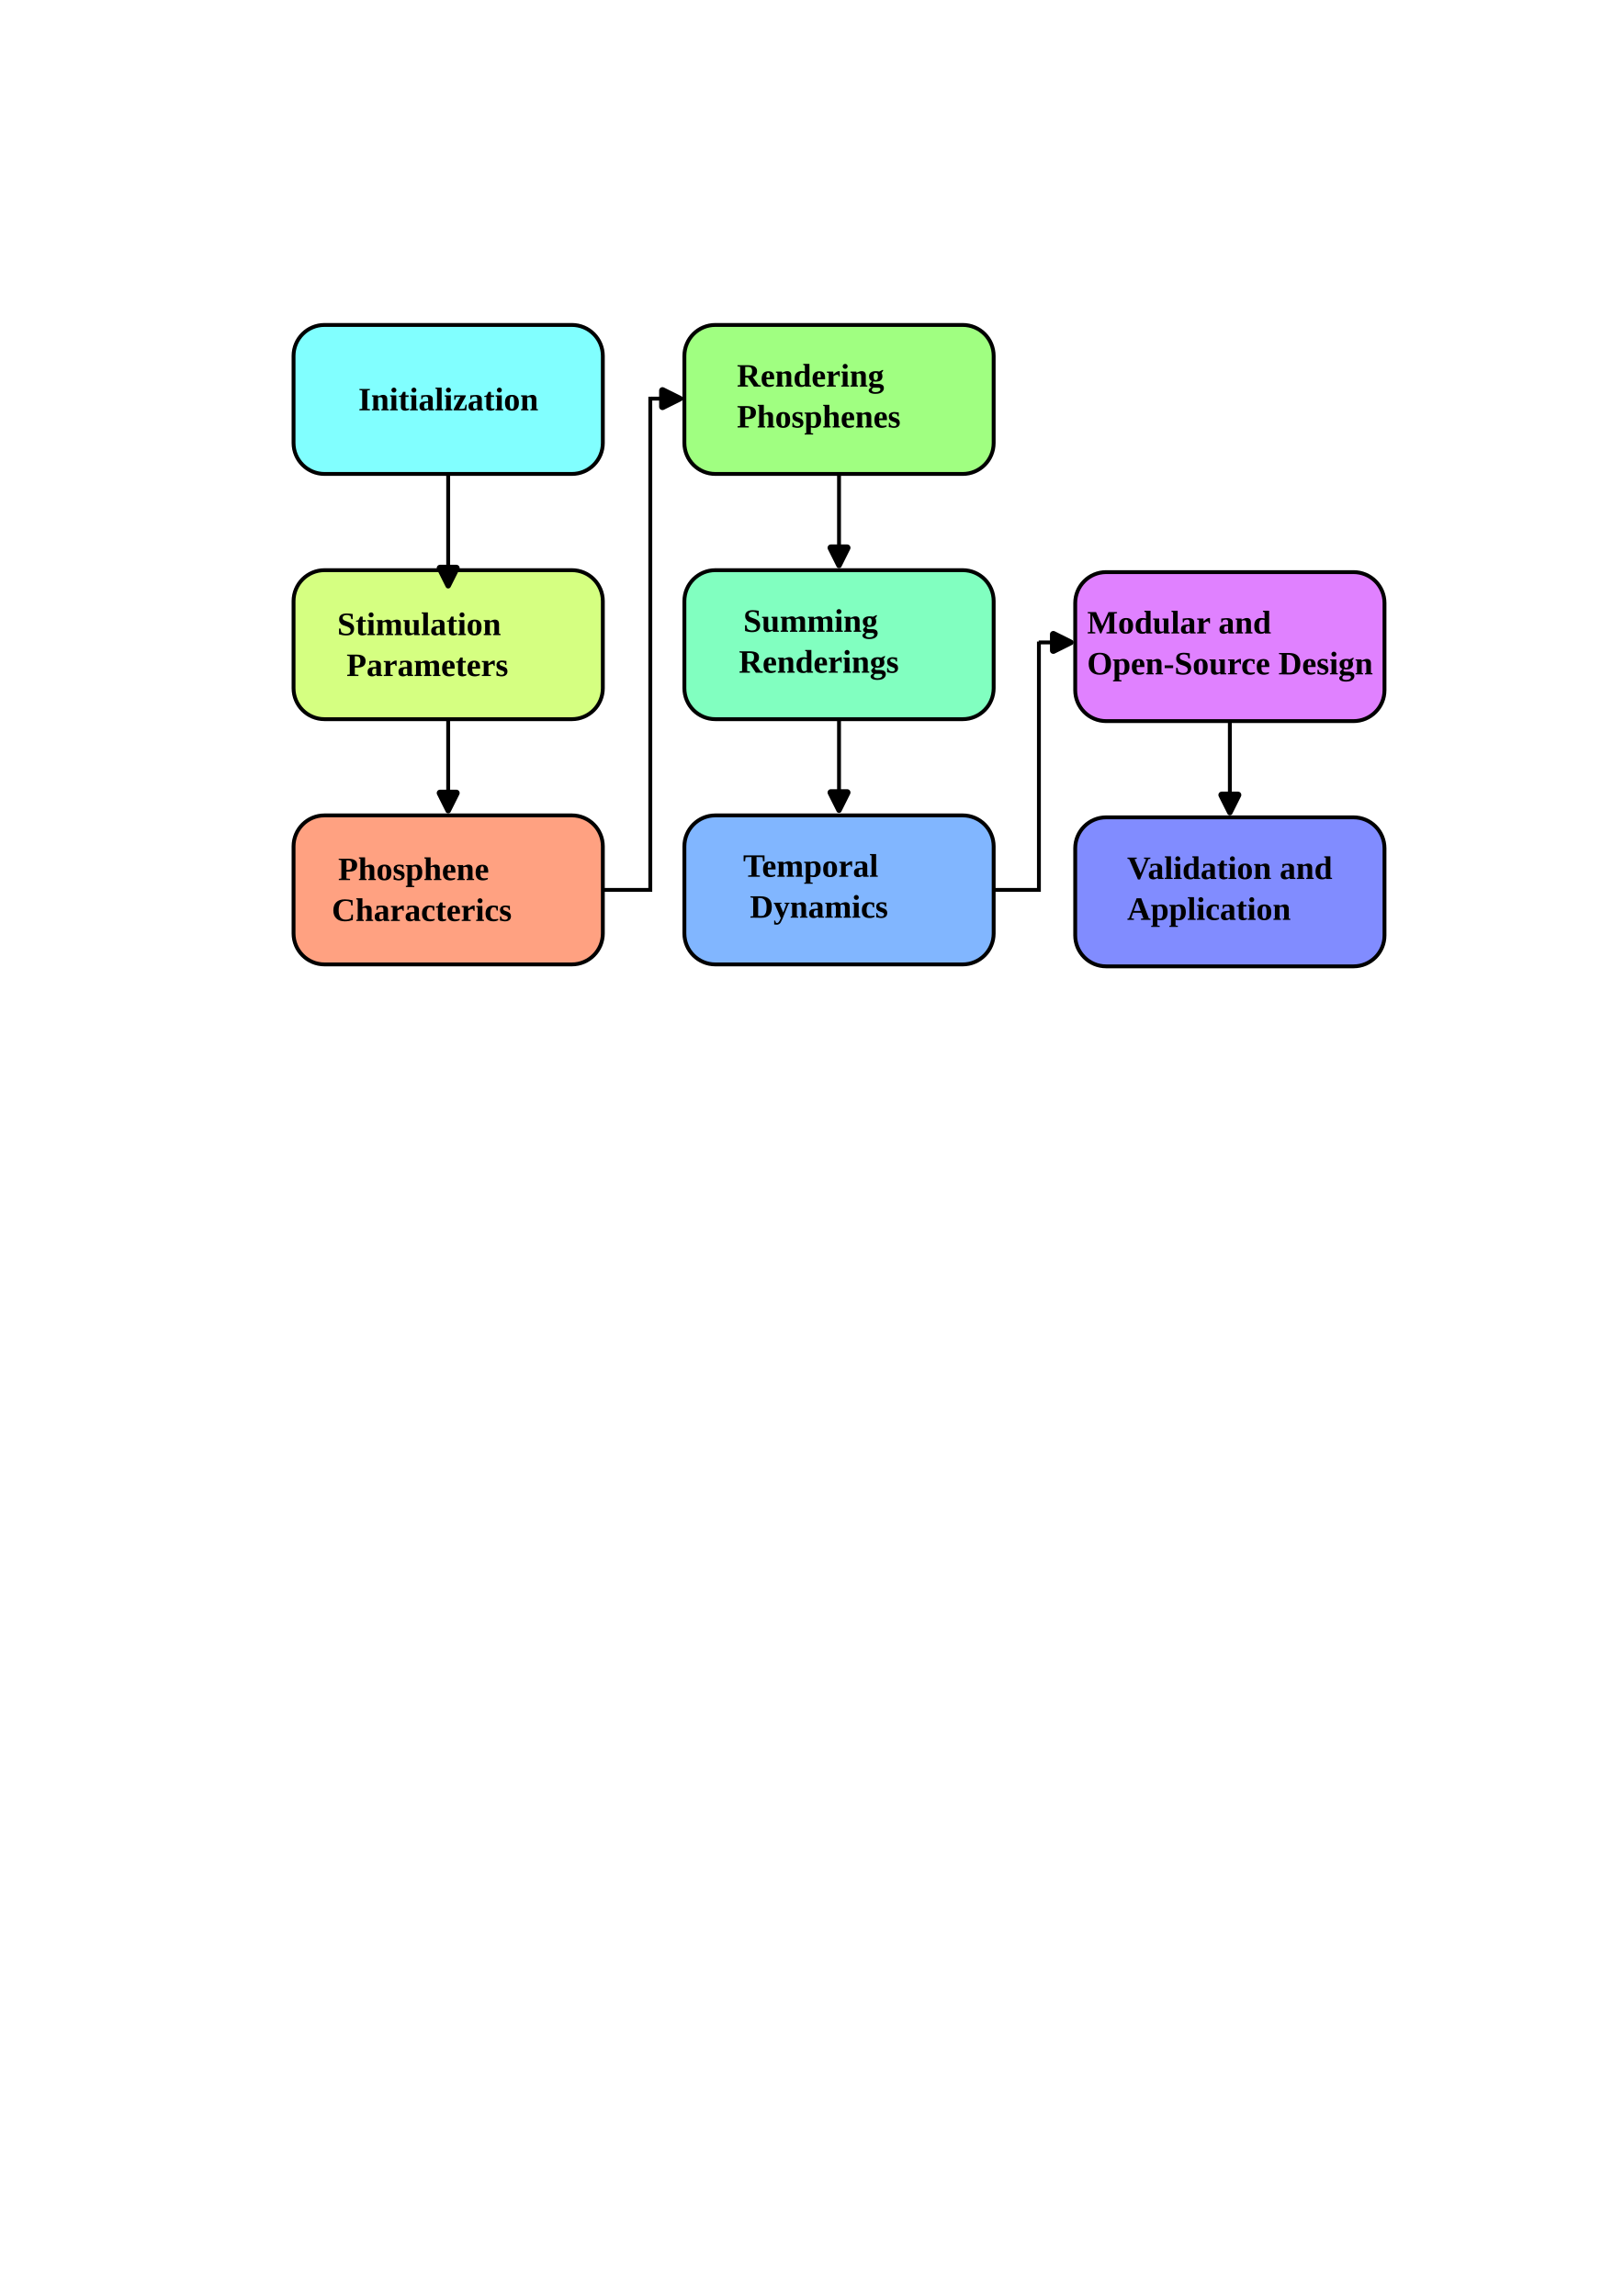
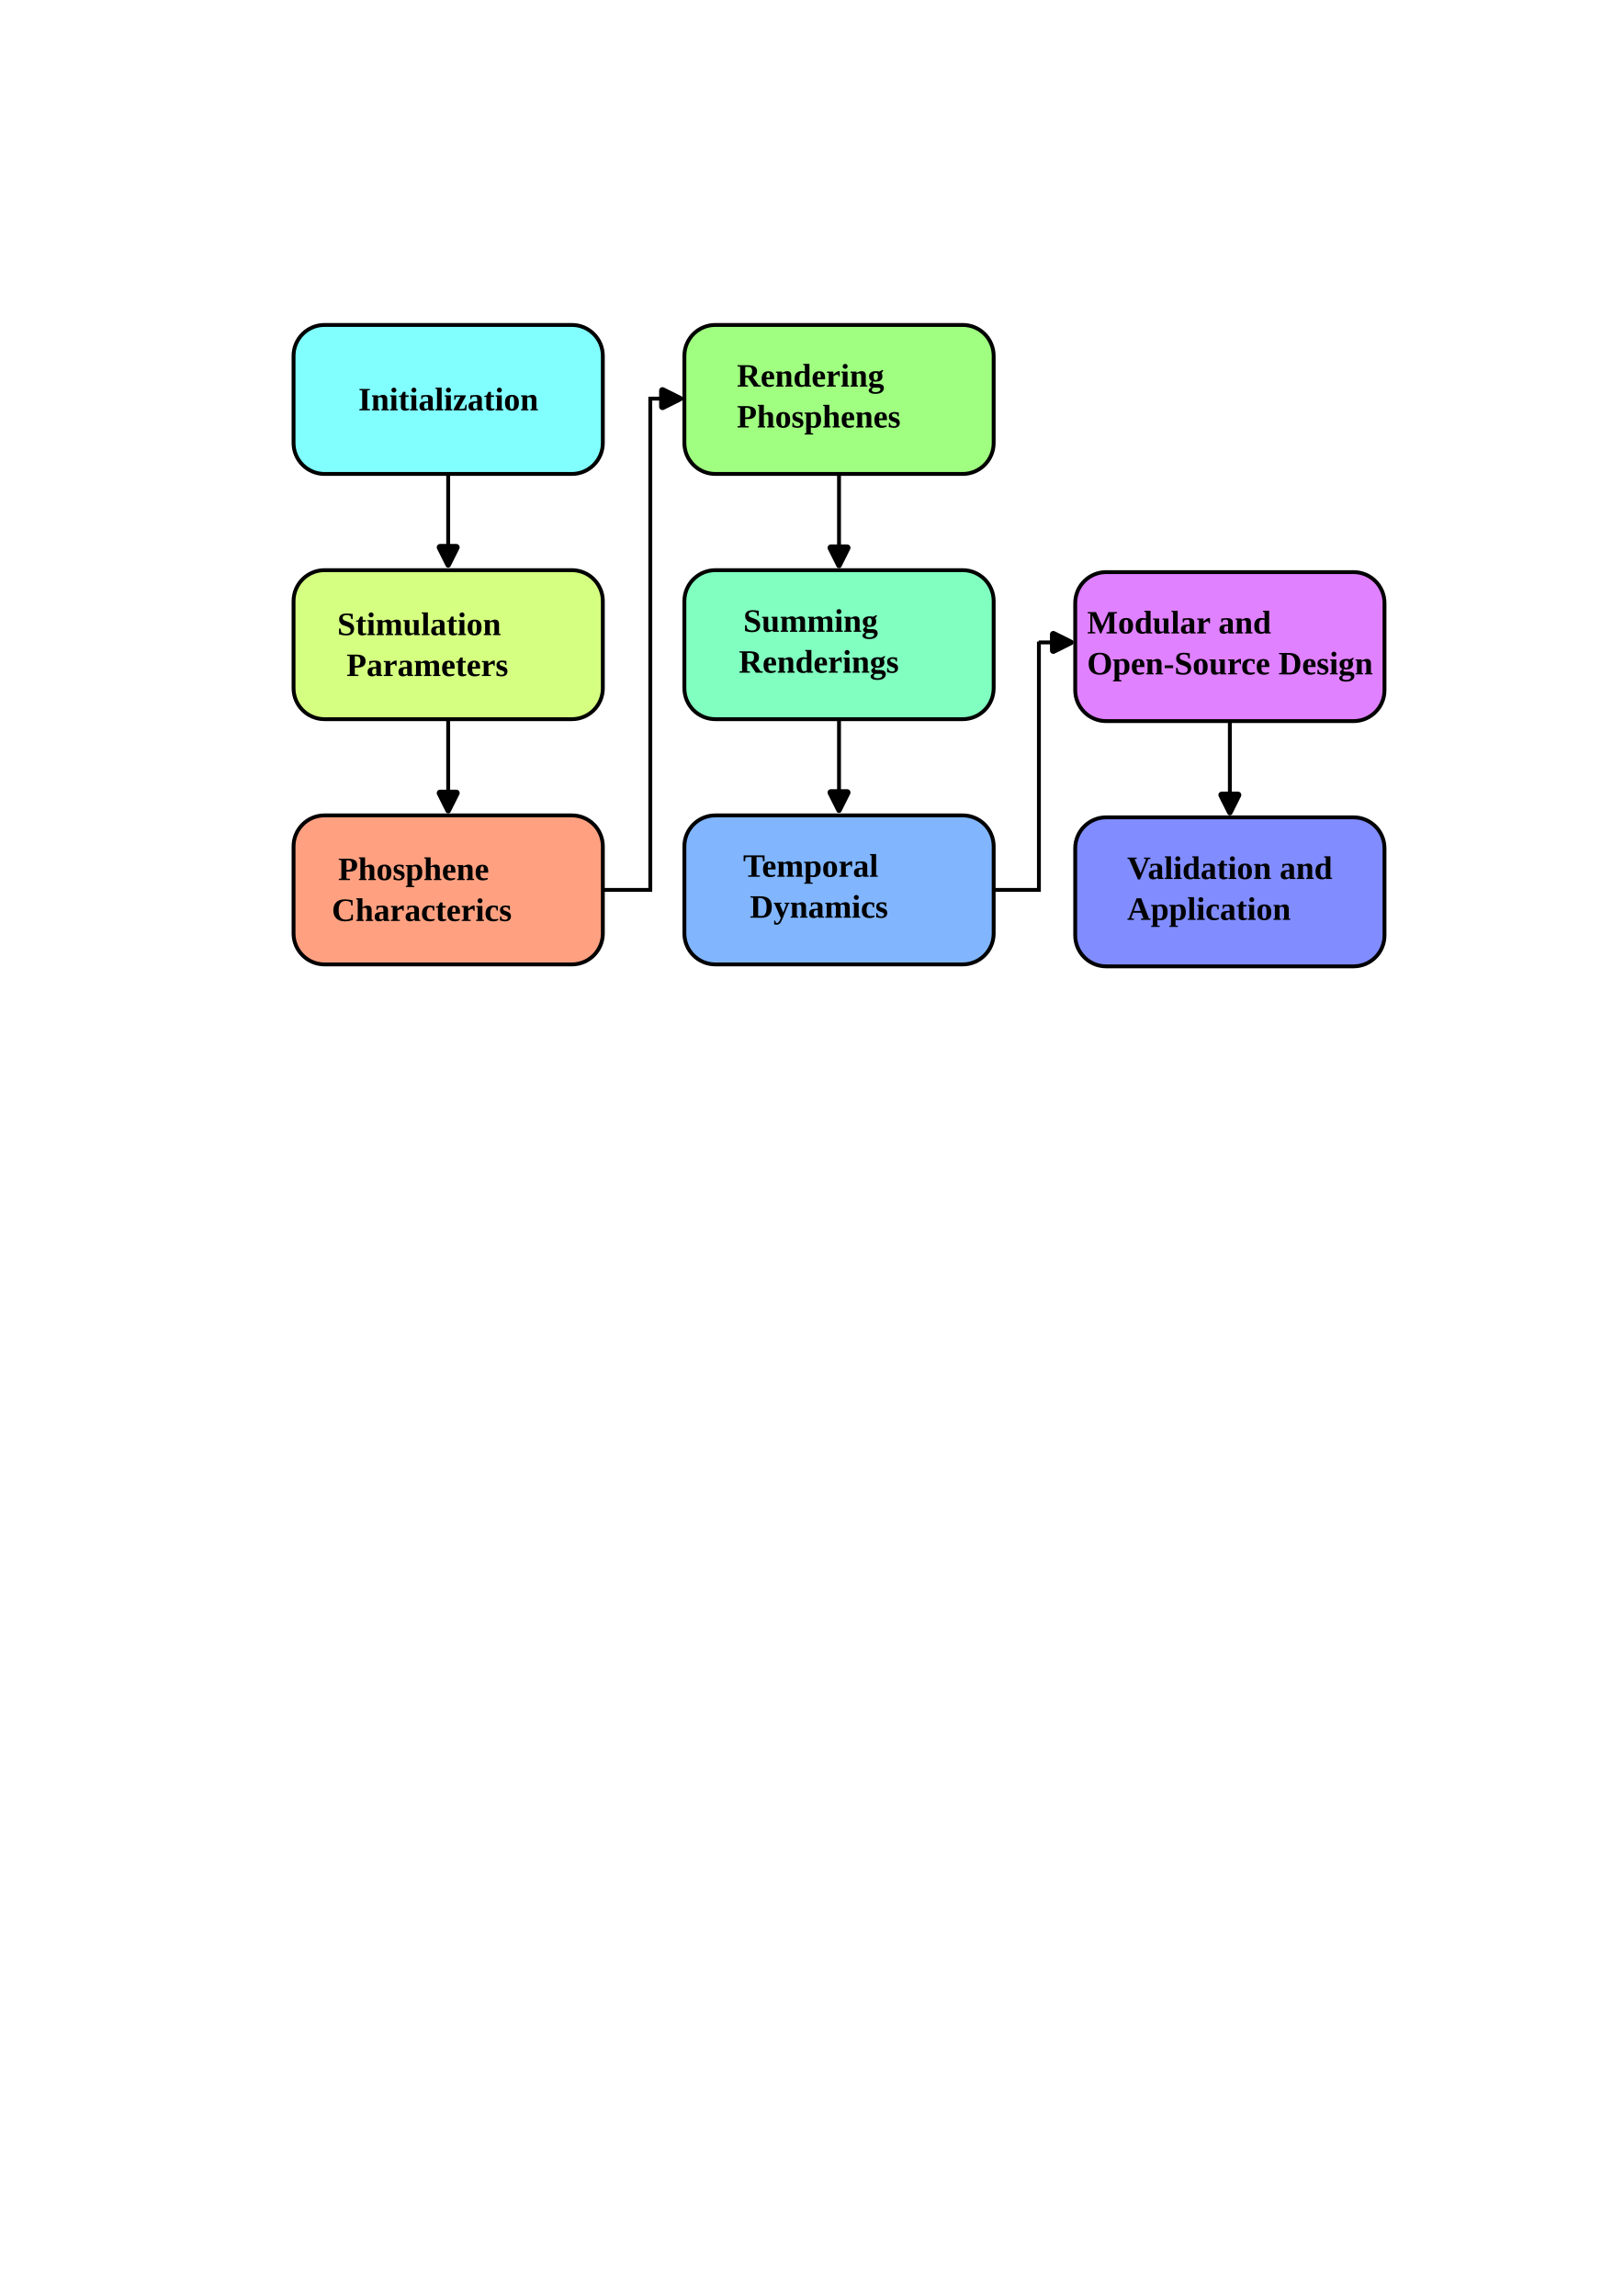
<svg xmlns="http://www.w3.org/2000/svg" width="210mm" height="297mm" viewBox="0 0 210 297" version="1.1" id="svg1">
  <defs id="defs1">
    <marker style="overflow:visible" id="marker14" refX="0" refY="0" orient="auto-start-reverse" markerWidth="1" markerHeight="1" viewBox="0 0 1 1" preserveAspectRatio="xMidYMid">
      <path transform="scale(0.7)" d="m -0.211,-4.106 6.422,3.211 a 1,1 90 0 1 0,1.789 L -0.211,4.106 A 1.236,1.236 31.717 0 1 -2,3 v -6 a 1.236,1.236 148.283 0 1 1.789,-1.106 z" style="fill:context-stroke;fill-rule:evenodd;stroke:none" id="path14" />
    </marker>
    <marker style="overflow:visible" id="marker13" refX="0" refY="0" orient="auto-start-reverse" markerWidth="1" markerHeight="1" viewBox="0 0 1 1" preserveAspectRatio="xMidYMid">
      <path transform="scale(0.7)" d="m -0.211,-4.106 6.422,3.211 a 1,1 90 0 1 0,1.789 L -0.211,4.106 A 1.236,1.236 31.717 0 1 -2,3 v -6 a 1.236,1.236 148.283 0 1 1.789,-1.106 z" style="fill:context-stroke;fill-rule:evenodd;stroke:none" id="path13" />
    </marker>
    <marker style="overflow:visible" id="RoundedArrow" refX="0" refY="0" orient="auto-start-reverse" markerWidth="1" markerHeight="1" viewBox="0 0 1 1" preserveAspectRatio="xMidYMid">
      <path transform="scale(0.7)" d="m -0.211,-4.106 6.422,3.211 a 1,1 90 0 1 0,1.789 L -0.211,4.106 A 1.236,1.236 31.717 0 1 -2,3 v -6 a 1.236,1.236 148.283 0 1 1.789,-1.106 z" style="fill:context-stroke;fill-rule:evenodd;stroke:none" id="path12" />
    </marker>
  </defs>
  <g id="layer1">
    <rect style="fill:#aaff01;fill-opacity:0.496;stroke:#000000;stroke-width:0.5;stroke-dasharray:none;stroke-opacity:1" id="rect2-8" width="40" height="19.274" x="37.966" y="73.755" rx="4.005" ry="4.005" />
    <text xml:space="preserve" style="font-weight:bold;font-size:4.233px;font-family:'Times New Roman';-inkscape-font-specification:'Times New Roman,  Bold';fill:#000000;fill-opacity:1;stroke-width:0.5;stroke-linecap:butt;stroke-dasharray:none;stroke-dashoffset:0" x="57.918" y="82.152" id="text16-7">
      <tspan id="tspan16-3" style="font-size:4.233px;text-align:center;text-anchor:middle;fill:#000000;fill-opacity:1;stroke-width:0.5" x="57.918" y="82.152">Stimulation</tspan>
      <tspan style="font-size:4.233px;text-align:center;text-anchor:middle;fill:#000000;fill-opacity:1;stroke-width:0.5" x="57.918" y="87.444" id="tspan17">Parameters</tspan>
    </text>
    <rect style="fill:#01ff80;fill-opacity:0.496;stroke:#000000;stroke-width:0.5;stroke-dasharray:none;stroke-opacity:1" id="rect2-9" width="40" height="19.274" x="88.514" y="73.755" rx="4.005" ry="4.005" />
    <text xml:space="preserve" style="font-weight:bold;font-size:4.233px;font-family:'Times New Roman';-inkscape-font-specification:'Times New Roman,  Bold';fill:#000000;fill-opacity:1;stroke-width:0.5;stroke-linecap:butt;stroke-dasharray:none;stroke-dashoffset:0" x="108.55" y="81.724" id="text16-49">
      <tspan id="tspan16-45" style="font-size:4.233px;text-align:center;text-anchor:middle;fill:#000000;fill-opacity:1;stroke-width:0.5" x="108.55" y="81.724">Summing</tspan>
      <tspan style="font-size:4.233px;text-align:center;text-anchor:middle;fill:#000000;fill-opacity:1;stroke-width:0.5" x="108.55" y="87.016" id="tspan20">Renderings</tspan>
    </text>
    <rect style="fill:#bf01ff;fill-opacity:0.496;stroke:#000000;stroke-width:0.5;stroke-dasharray:none;stroke-opacity:1" id="rect2-4" width="40" height="19.274" x="139.062" y="74.006" rx="4.005" ry="4.005" />
    <rect style="fill:#ff4201;fill-opacity:0.496;stroke:#000000;stroke-width:0.5;stroke-dasharray:none;stroke-opacity:1" id="rect2-8-5" width="40" height="19.274" x="37.966" y="105.477" rx="4.005" ry="4.005" />
    <text xml:space="preserve" style="font-weight:bold;font-size:4.233px;font-family:'Times New Roman';-inkscape-font-specification:'Times New Roman,  Bold';fill:#000000;fill-opacity:1;stroke-width:0.5;stroke-linecap:butt;stroke-dasharray:none;stroke-dashoffset:0" x="57.195" y="113.838" id="text16-4">
      <tspan id="tspan16-1" style="font-size:4.233px;text-align:center;text-anchor:middle;fill:#000000;fill-opacity:1;stroke-width:0.5" x="57.195" y="113.838">Phosphene</tspan>
      <tspan style="font-size:4.233px;text-align:center;text-anchor:middle;fill:#000000;fill-opacity:1;stroke-width:0.5" x="57.195" y="119.13" id="tspan18">Characterics</tspan>
    </text>
    <rect style="fill:#016bff;fill-opacity:0.496;stroke:#000000;stroke-width:0.5;stroke-dasharray:none;stroke-opacity:1" id="rect2-9-0" width="40" height="19.274" x="88.514" y="105.477" rx="4.005" ry="4.005" />
    <rect style="fill:#0117ff;fill-opacity:0.496;stroke:#000000;stroke-width:0.5;stroke-dasharray:none;stroke-opacity:1" id="rect2-4-6" width="40" height="19.274" x="139.062" y="105.728" rx="4.005" ry="4.005" />
    <text xml:space="preserve" style="font-weight:bold;font-size:4.233px;font-family:'Times New Roman';-inkscape-font-specification:'Times New Roman,  Bold';fill:#000000;fill-opacity:1;stroke-width:0.5;stroke-linecap:butt;stroke-dasharray:none;stroke-dashoffset:0" x="108.561" y="113.413" id="text16-5">
      <tspan id="tspan16-8" style="font-size:4.233px;text-align:center;text-anchor:middle;fill:#000000;fill-opacity:1;stroke-width:0.5" x="108.561" y="113.413">Temporal</tspan>
      <tspan style="font-size:4.233px;text-align:center;text-anchor:middle;fill:#000000;fill-opacity:1;stroke-width:0.5" x="108.561" y="118.705" id="tspan21">Dynamics</tspan>
    </text>
    <text xml:space="preserve" style="font-weight:bold;font-size:4.233px;font-family:'Times New Roman';-inkscape-font-specification:'Times New Roman,  Bold';fill:#000000;fill-opacity:1;stroke-width:0.5;stroke-linecap:butt;stroke-dasharray:none;stroke-dashoffset:0" x="140.599" y="81.941" id="text16-14">
      <tspan id="tspan16-86" style="font-size:4.233px;fill:#000000;fill-opacity:1;stroke-width:0.5" x="140.599" y="81.941">Modular and </tspan>
      <tspan style="font-size:4.233px;fill:#000000;fill-opacity:1;stroke-width:0.5" x="140.599" y="87.233" id="tspan22">Open-Source Design</tspan>
    </text>
    <text xml:space="preserve" style="font-weight:bold;font-size:4.233px;font-family:'Times New Roman';-inkscape-font-specification:'Times New Roman,  Bold';fill:#000000;fill-opacity:1;stroke-width:0.5;stroke-linecap:butt;stroke-dasharray:none;stroke-dashoffset:0" x="145.771" y="113.701" id="text16-0">
      <tspan id="tspan16-18" style="font-size:4.233px;fill:#000000;fill-opacity:1;stroke-width:0.5" x="145.771" y="113.701">Validation and </tspan>
      <tspan style="font-size:4.233px;fill:#000000;fill-opacity:1;stroke-width:0.5" x="145.771" y="118.992" id="tspan23">Application</tspan>
    </text>
    <rect style="fill:#01ffff;fill-opacity:0.496;stroke:#000000;stroke-width:0.5;stroke-dasharray:none;stroke-opacity:1" id="rect2-8-5-6" width="40" height="19.274" x="37.966" y="42.033" rx="4.005" ry="4.005" />
    <rect style="fill:#40ff01;fill-opacity:0.496;stroke:#000000;stroke-width:0.5;stroke-dasharray:none;stroke-opacity:1" id="rect2-9-0-6" width="40" height="19.274" x="88.514" y="42.033" rx="4.005" ry="4.005" />
    <text xml:space="preserve" style="font-weight:bold;font-size:4.233px;font-family:'Times New Roman';-inkscape-font-specification:'Times New Roman,  Bold';fill:#000000;fill-opacity:1;stroke-width:0.5;stroke-linecap:butt;stroke-dasharray:none;stroke-dashoffset:0" x="108.535" y="50.006" id="text16-1">
      <tspan id="tspan16-4" style="font-size:4.233px;text-align:center;text-anchor:middle;fill:#000000;fill-opacity:1;stroke-width:0.5" x="108.535" y="50.006">Rendering</tspan>
      <tspan style="font-size:4.233px;text-align:center;text-anchor:middle;fill:#000000;fill-opacity:1;stroke-width:0.5" x="108.535" y="55.298" id="tspan19">Phosphenes</tspan>
    </text>
-     <path style="fill:none;fill-rule:evenodd;stroke:#000000;stroke-width:0.5;stroke-linecap:butt;stroke-linejoin:miter;stroke-dasharray:none;stroke-dashoffset:0;stroke-opacity:1;marker-end:url(#RoundedArrow)" d="m 57.966,61.307 0,12.448" id="path2" />
+     <path style="fill:none;fill-rule:evenodd;stroke:#000000;stroke-width:0.5;stroke-linecap:butt;stroke-linejoin:miter;stroke-dasharray:none;stroke-dashoffset:0;stroke-opacity:1;marker-end:url(#RoundedArrow)" d="m 57.966,61.307 0,9.757" id="path2" />
    <path style="fill:none;fill-rule:evenodd;stroke:#000000;stroke-width:0.5;stroke-linecap:butt;stroke-linejoin:miter;stroke-dasharray:none;stroke-opacity:1;marker-end:url(#marker13)" d="m 57.966,93.029 0,9.82" id="path3" />
    <path style="display:inline;fill:none;fill-rule:evenodd;stroke:#000000;stroke-width:0.5;stroke-linecap:butt;stroke-linejoin:miter;stroke-dasharray:none;stroke-opacity:1" d="M 77.966,115.114 H 84.104 V 51.317" id="path5" />
    <path style="fill:none;fill-rule:evenodd;stroke:#000000;stroke-width:0.5;stroke-linecap:butt;stroke-linejoin:miter;stroke-dasharray:none;stroke-opacity:1;marker-start:url(#marker14)" d="m 85.948,51.564 -1.718,0" id="path6" />
    <path style="fill:none;fill-rule:evenodd;stroke:#000000;stroke-width:0.5;stroke-linecap:butt;stroke-linejoin:miter;stroke-dasharray:none;stroke-opacity:1;marker-end:url(#RoundedArrow)" d="m 108.514,61.307 0,9.82" id="path7" />
    <path style="fill:none;fill-rule:evenodd;stroke:#000000;stroke-width:0.5;stroke-linecap:butt;stroke-linejoin:miter;stroke-dasharray:none;stroke-opacity:1;marker-end:url(#RoundedArrow)" d="m 108.514,93.029 0,9.757" id="path8" />
    <path style="fill:none;fill-rule:evenodd;stroke:#000000;stroke-width:0.5;stroke-linecap:butt;stroke-linejoin:miter;stroke-dasharray:none;stroke-opacity:1" d="m 128.514,115.114 5.852,0 V 82.991" id="path9" />
    <path style="fill:none;fill-rule:evenodd;stroke:#000000;stroke-width:0.5;stroke-linecap:butt;stroke-linejoin:miter;stroke-dasharray:none;stroke-opacity:1;marker-start:url(#marker14)" d="m 136.496,83.1 -2.156,0" id="path10" />
    <path style="fill:none;fill-rule:evenodd;stroke:#000000;stroke-width:0.5;stroke-linecap:butt;stroke-linejoin:miter;stroke-dasharray:none;stroke-opacity:1;marker-end:url(#RoundedArrow)" d="m 159.062,93.28 0,9.82" id="path11" />
    <text xml:space="preserve" style="font-weight:bold;font-size:8.467px;font-family:'Times New Roman';-inkscape-font-specification:'Times New Roman,  Bold';fill:#000000;fill-opacity:0;stroke-width:0.5;stroke-linecap:butt;stroke-dasharray:none;stroke-dashoffset:0" x="56.639" y="51.152" id="text14">
      <tspan id="tspan14" style="fill:#000000;stroke-width:0.5" x="56.639" y="51.152" />
    </text>
    <text xml:space="preserve" style="font-weight:bold;font-size:8.467px;font-family:'Times New Roman';-inkscape-font-specification:'Times New Roman,  Bold';fill:#000000;fill-opacity:0;stroke-width:0.5;stroke-linecap:butt;stroke-dasharray:none;stroke-dashoffset:0" x="57.878" y="51.683" id="text15">
      <tspan id="tspan15" style="stroke-width:0.5" x="57.878" y="51.683">s</tspan>
    </text>
    <text xml:space="preserve" style="font-weight:bold;font-size:4.233px;font-family:'Times New Roman';-inkscape-font-specification:'Times New Roman,  Bold';fill:#000000;fill-opacity:1;stroke-width:0.5;stroke-linecap:butt;stroke-dasharray:none;stroke-dashoffset:0" x="46.343" y="53.076" id="text16">
      <tspan id="tspan16" style="font-size:4.233px;fill:#000000;fill-opacity:1;stroke-width:0.5" x="46.343" y="53.076">Initialization</tspan>
    </text>
  </g>
</svg>
